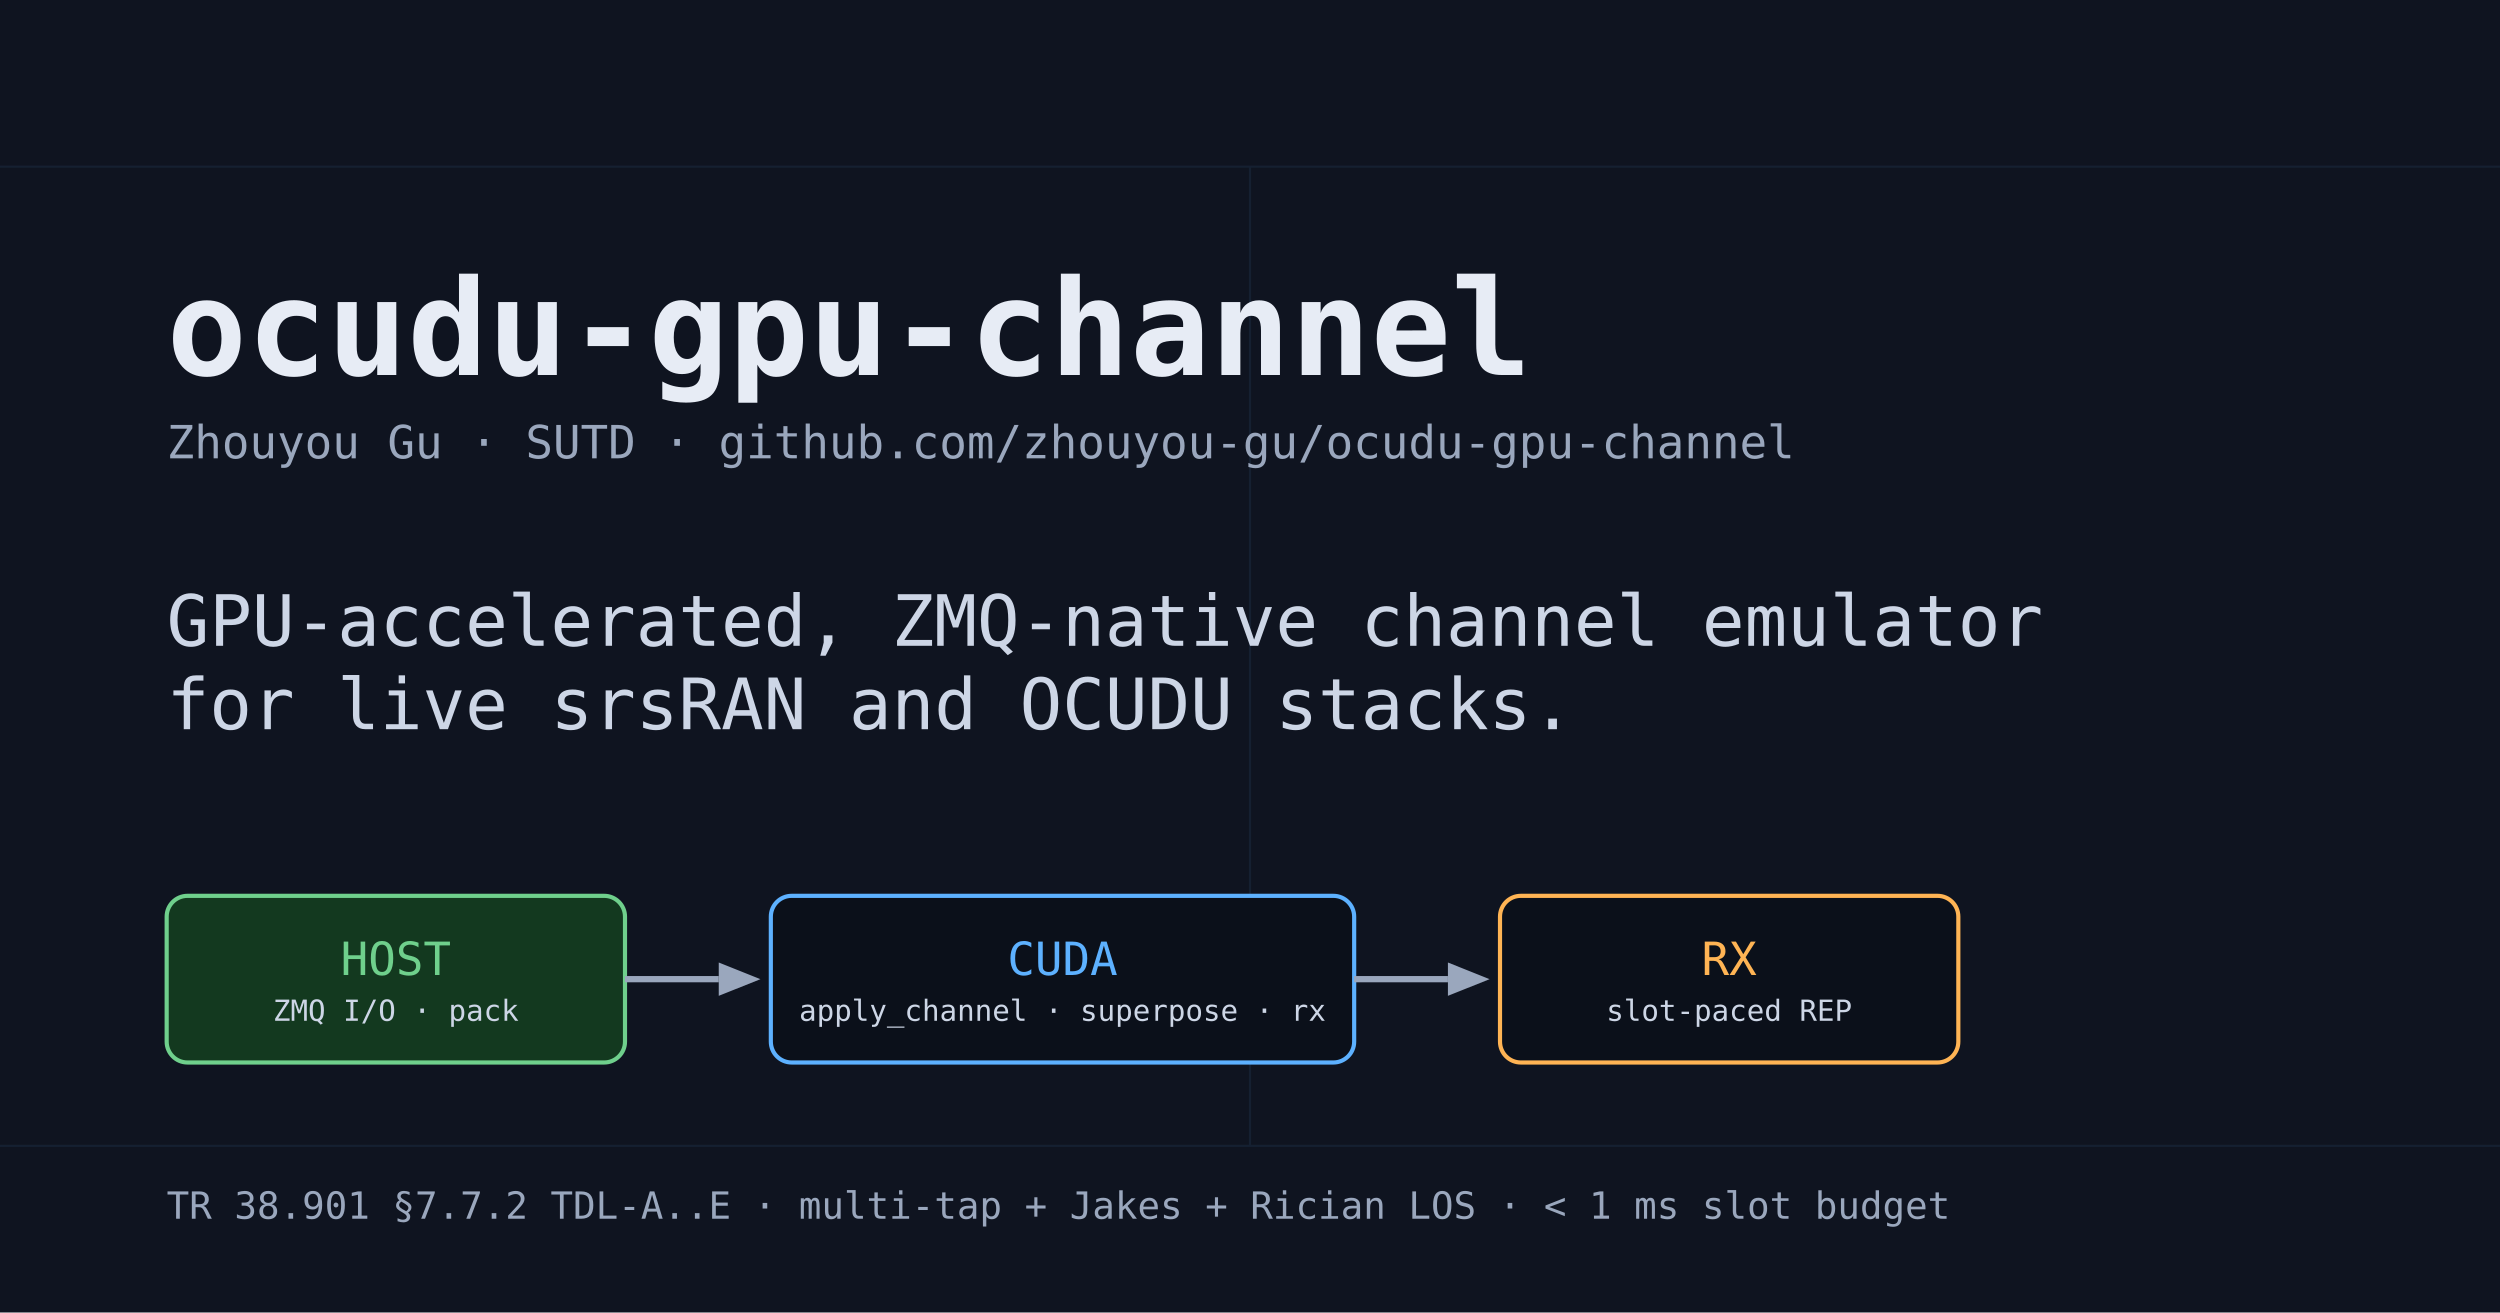
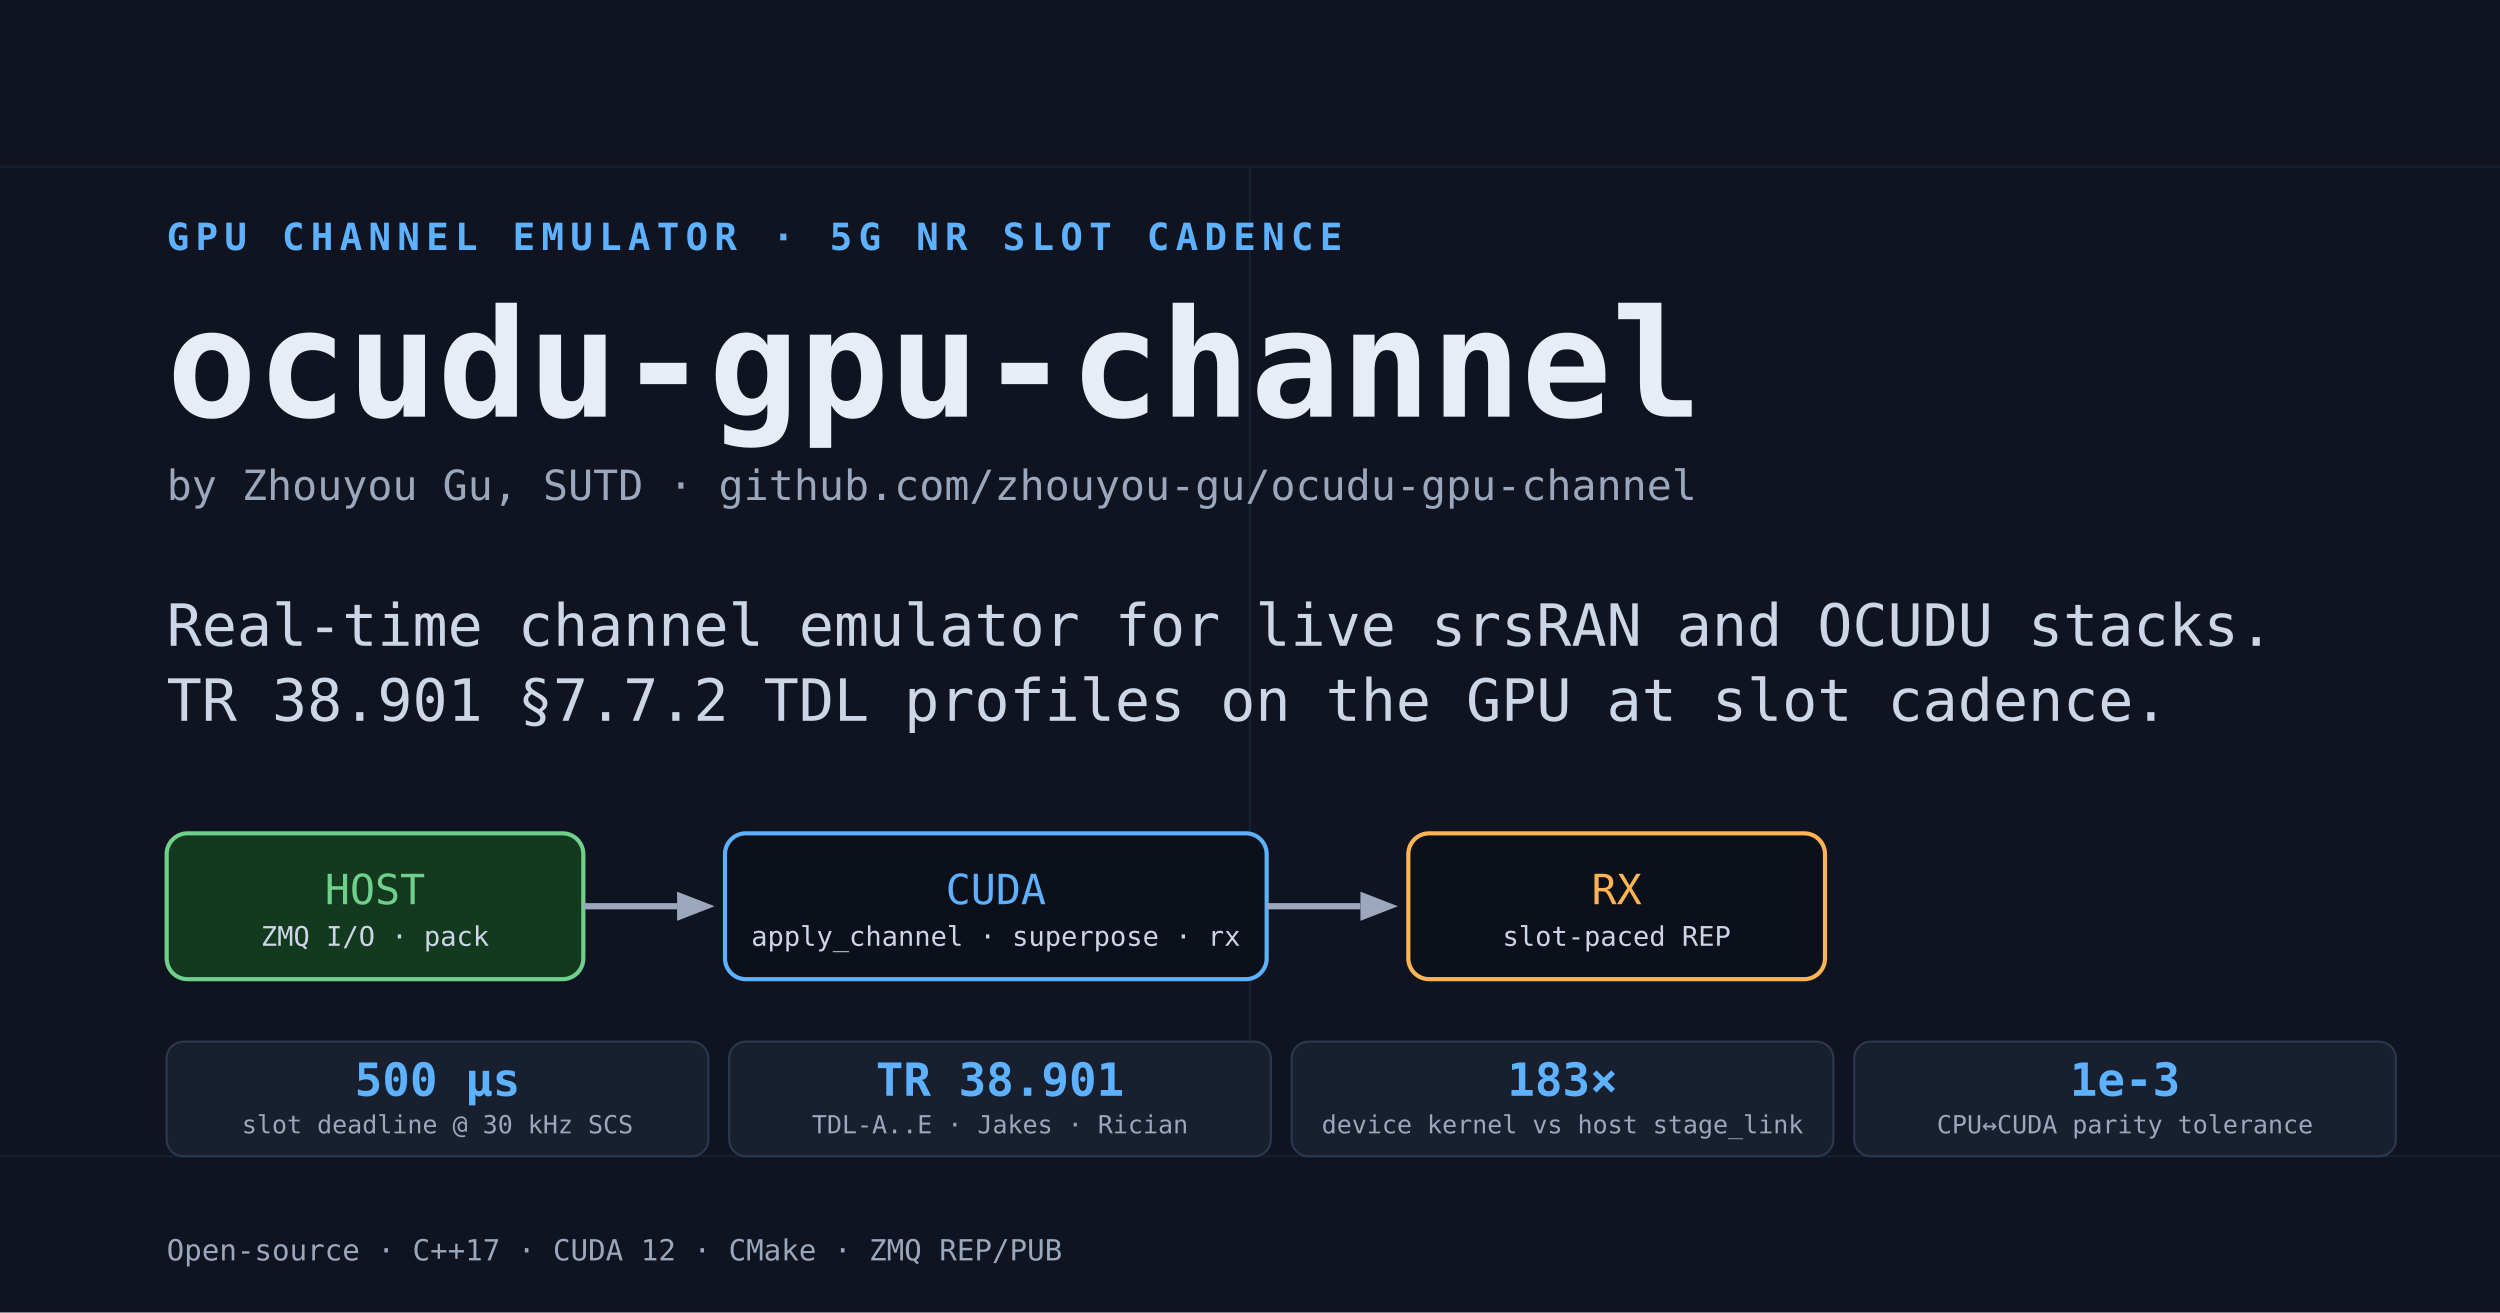
<svg xmlns="http://www.w3.org/2000/svg" viewBox="0 0 1200 630" font-family="SF Mono,Menlo,monospace">
  <rect width="1200" height="630" fill="#0f1420" />
  <g opacity="0.08" stroke="#5db1ff" stroke-width="1">
    <line x1="0" y1="80" x2="1200" y2="80" />
-     <line x1="0" y1="550" x2="1200" y2="550" />
-     <line x1="600" y1="80" x2="600" y2="550" />
+     <line x1="0" y1="555" x2="1200" y2="555" />
+     <line x1="600" y1="80" x2="600" y2="555" />
  </g>
-   <text x="80" y="180" font-size="64" font-weight="700" fill="#e7ecf5">ocudu-gpu-channel</text>
-   <text x="80" y="220" font-size="22" fill="#9aa7bd">Zhouyou Gu · SUTD · github.com/zhouyou-gu/ocudu-gpu-channel</text>
-   <text x="80" y="310" font-size="34" fill="#cdd6e6">GPU-accelerated, ZMQ-native channel emulator</text>
-   <text x="80" y="350" font-size="34" fill="#cdd6e6">for live srsRAN and OCUDU stacks.</text>
-   <g transform="translate(80, 430)">
-     <rect x="0" y="0" width="220" height="80" rx="10" fill="#13391f" stroke="#6fd08c" stroke-width="2" />
-     <text x="110" y="38" text-anchor="middle" font-size="22" fill="#6fd08c">HOST</text>
-     <text x="110" y="60" text-anchor="middle" font-size="14" fill="#cdd6e6">ZMQ I/O · pack</text>
-     <line x1="220" y1="40" x2="265" y2="40" stroke="#9aa7bd" stroke-width="3" />
-     <polygon points="265,32 285,40 265,48" fill="#9aa7bd" />
-     <rect x="290" y="0" width="280" height="80" rx="10" fill="#0b101a" stroke="#5db1ff" stroke-width="2" />
-     <text x="430" y="38" text-anchor="middle" font-size="22" fill="#5db1ff">CUDA</text>
-     <text x="430" y="60" text-anchor="middle" font-size="14" fill="#cdd6e6">apply_channel · superpose · rx</text>
-     <line x1="570" y1="40" x2="615" y2="40" stroke="#9aa7bd" stroke-width="3" />
-     <polygon points="615,32 635,40 615,48" fill="#9aa7bd" />
-     <rect x="640" y="0" width="220" height="80" rx="10" fill="#0b101a" stroke="#ffb454" stroke-width="2" />
-     <text x="750" y="38" text-anchor="middle" font-size="22" fill="#ffb454">RX</text>
-     <text x="750" y="60" text-anchor="middle" font-size="14" fill="#cdd6e6">slot-paced REP</text>
+   <text x="80" y="120" font-size="18" font-weight="600" fill="#5db1ff" letter-spacing="3">GPU CHANNEL EMULATOR  ·  5G NR SLOT CADENCE</text>
+   <text x="80" y="200" font-size="72" font-weight="700" fill="#e7ecf5">ocudu-gpu-channel</text>
+   <text x="80" y="240" font-size="20" fill="#9aa7bd">by Zhouyou Gu, SUTD  ·  github.com/zhouyou-gu/ocudu-gpu-channel</text>
+   <text x="80" y="310" font-size="28" fill="#cdd6e6">Real-time channel emulator for live srsRAN and OCUDU stacks.</text>
+   <text x="80" y="346" font-size="28" fill="#cdd6e6">TR 38.901 §7.7.2 TDL profiles on the GPU at slot cadence.</text>
+   <g transform="translate(80, 400)">
+     <rect x="0" y="0" width="200" height="70" rx="10" fill="#13391f" stroke="#6fd08c" stroke-width="2" />
+     <text x="100" y="34" text-anchor="middle" font-size="20" fill="#6fd08c">HOST</text>
+     <text x="100" y="54" text-anchor="middle" font-size="13" fill="#cdd6e6">ZMQ I/O · pack</text>
+     <line x1="200" y1="35" x2="245" y2="35" stroke="#9aa7bd" stroke-width="3" />
+     <polygon points="245,28 263,35 245,42" fill="#9aa7bd" />
+     <rect x="268" y="0" width="260" height="70" rx="10" fill="#0b101a" stroke="#5db1ff" stroke-width="2" />
+     <text x="398" y="34" text-anchor="middle" font-size="20" fill="#5db1ff">CUDA</text>
+     <text x="398" y="54" text-anchor="middle" font-size="13" fill="#cdd6e6">apply_channel · superpose · rx</text>
+     <line x1="528" y1="35" x2="573" y2="35" stroke="#9aa7bd" stroke-width="3" />
+     <polygon points="573,28 591,35 573,42" fill="#9aa7bd" />
+     <rect x="596" y="0" width="200" height="70" rx="10" fill="#0b101a" stroke="#ffb454" stroke-width="2" />
+     <text x="696" y="34" text-anchor="middle" font-size="20" fill="#ffb454">RX</text>
+     <text x="696" y="54" text-anchor="middle" font-size="13" fill="#cdd6e6">slot-paced REP</text>
  </g>
-   <text x="80" y="585" font-size="18" fill="#9aa7bd">TR 38.901 §7.7.2 TDL-A..E · multi-tap + Jakes + Rician LOS · &lt; 1 ms slot budget</text>
+   <g transform="translate(80, 500)">
+     <rect x="0" y="0" width="260" height="55" rx="8" fill="#181f2e" stroke="#2c3850" stroke-width="1" />
+     <text x="130" y="26" text-anchor="middle" font-size="22" font-weight="700" fill="#5db1ff">500 µs</text>
+     <text x="130" y="44" text-anchor="middle" font-size="12" fill="#9aa7bd">slot deadline @ 30 kHz SCS</text>
+     <rect x="270" y="0" width="260" height="55" rx="8" fill="#181f2e" stroke="#2c3850" stroke-width="1" />
+     <text x="400" y="26" text-anchor="middle" font-size="22" font-weight="700" fill="#5db1ff">TR 38.901</text>
+     <text x="400" y="44" text-anchor="middle" font-size="12" fill="#9aa7bd">TDL-A..E · Jakes · Rician</text>
+     <rect x="540" y="0" width="260" height="55" rx="8" fill="#181f2e" stroke="#2c3850" stroke-width="1" />
+     <text x="670" y="26" text-anchor="middle" font-size="22" font-weight="700" fill="#5db1ff">183×</text>
+     <text x="670" y="44" text-anchor="middle" font-size="12" fill="#9aa7bd">device kernel vs host stage_link</text>
+     <rect x="810" y="0" width="260" height="55" rx="8" fill="#181f2e" stroke="#2c3850" stroke-width="1" />
+     <text x="940" y="26" text-anchor="middle" font-size="22" font-weight="700" fill="#5db1ff">1e‑3</text>
+     <text x="940" y="44" text-anchor="middle" font-size="12" fill="#9aa7bd">CPU↔CUDA parity tolerance</text>
+   </g>
+   <text x="80" y="605" font-size="14" fill="#9aa7bd">Open-source · C++17 · CUDA 12 · CMake · ZMQ REP/PUB</text>
</svg>
